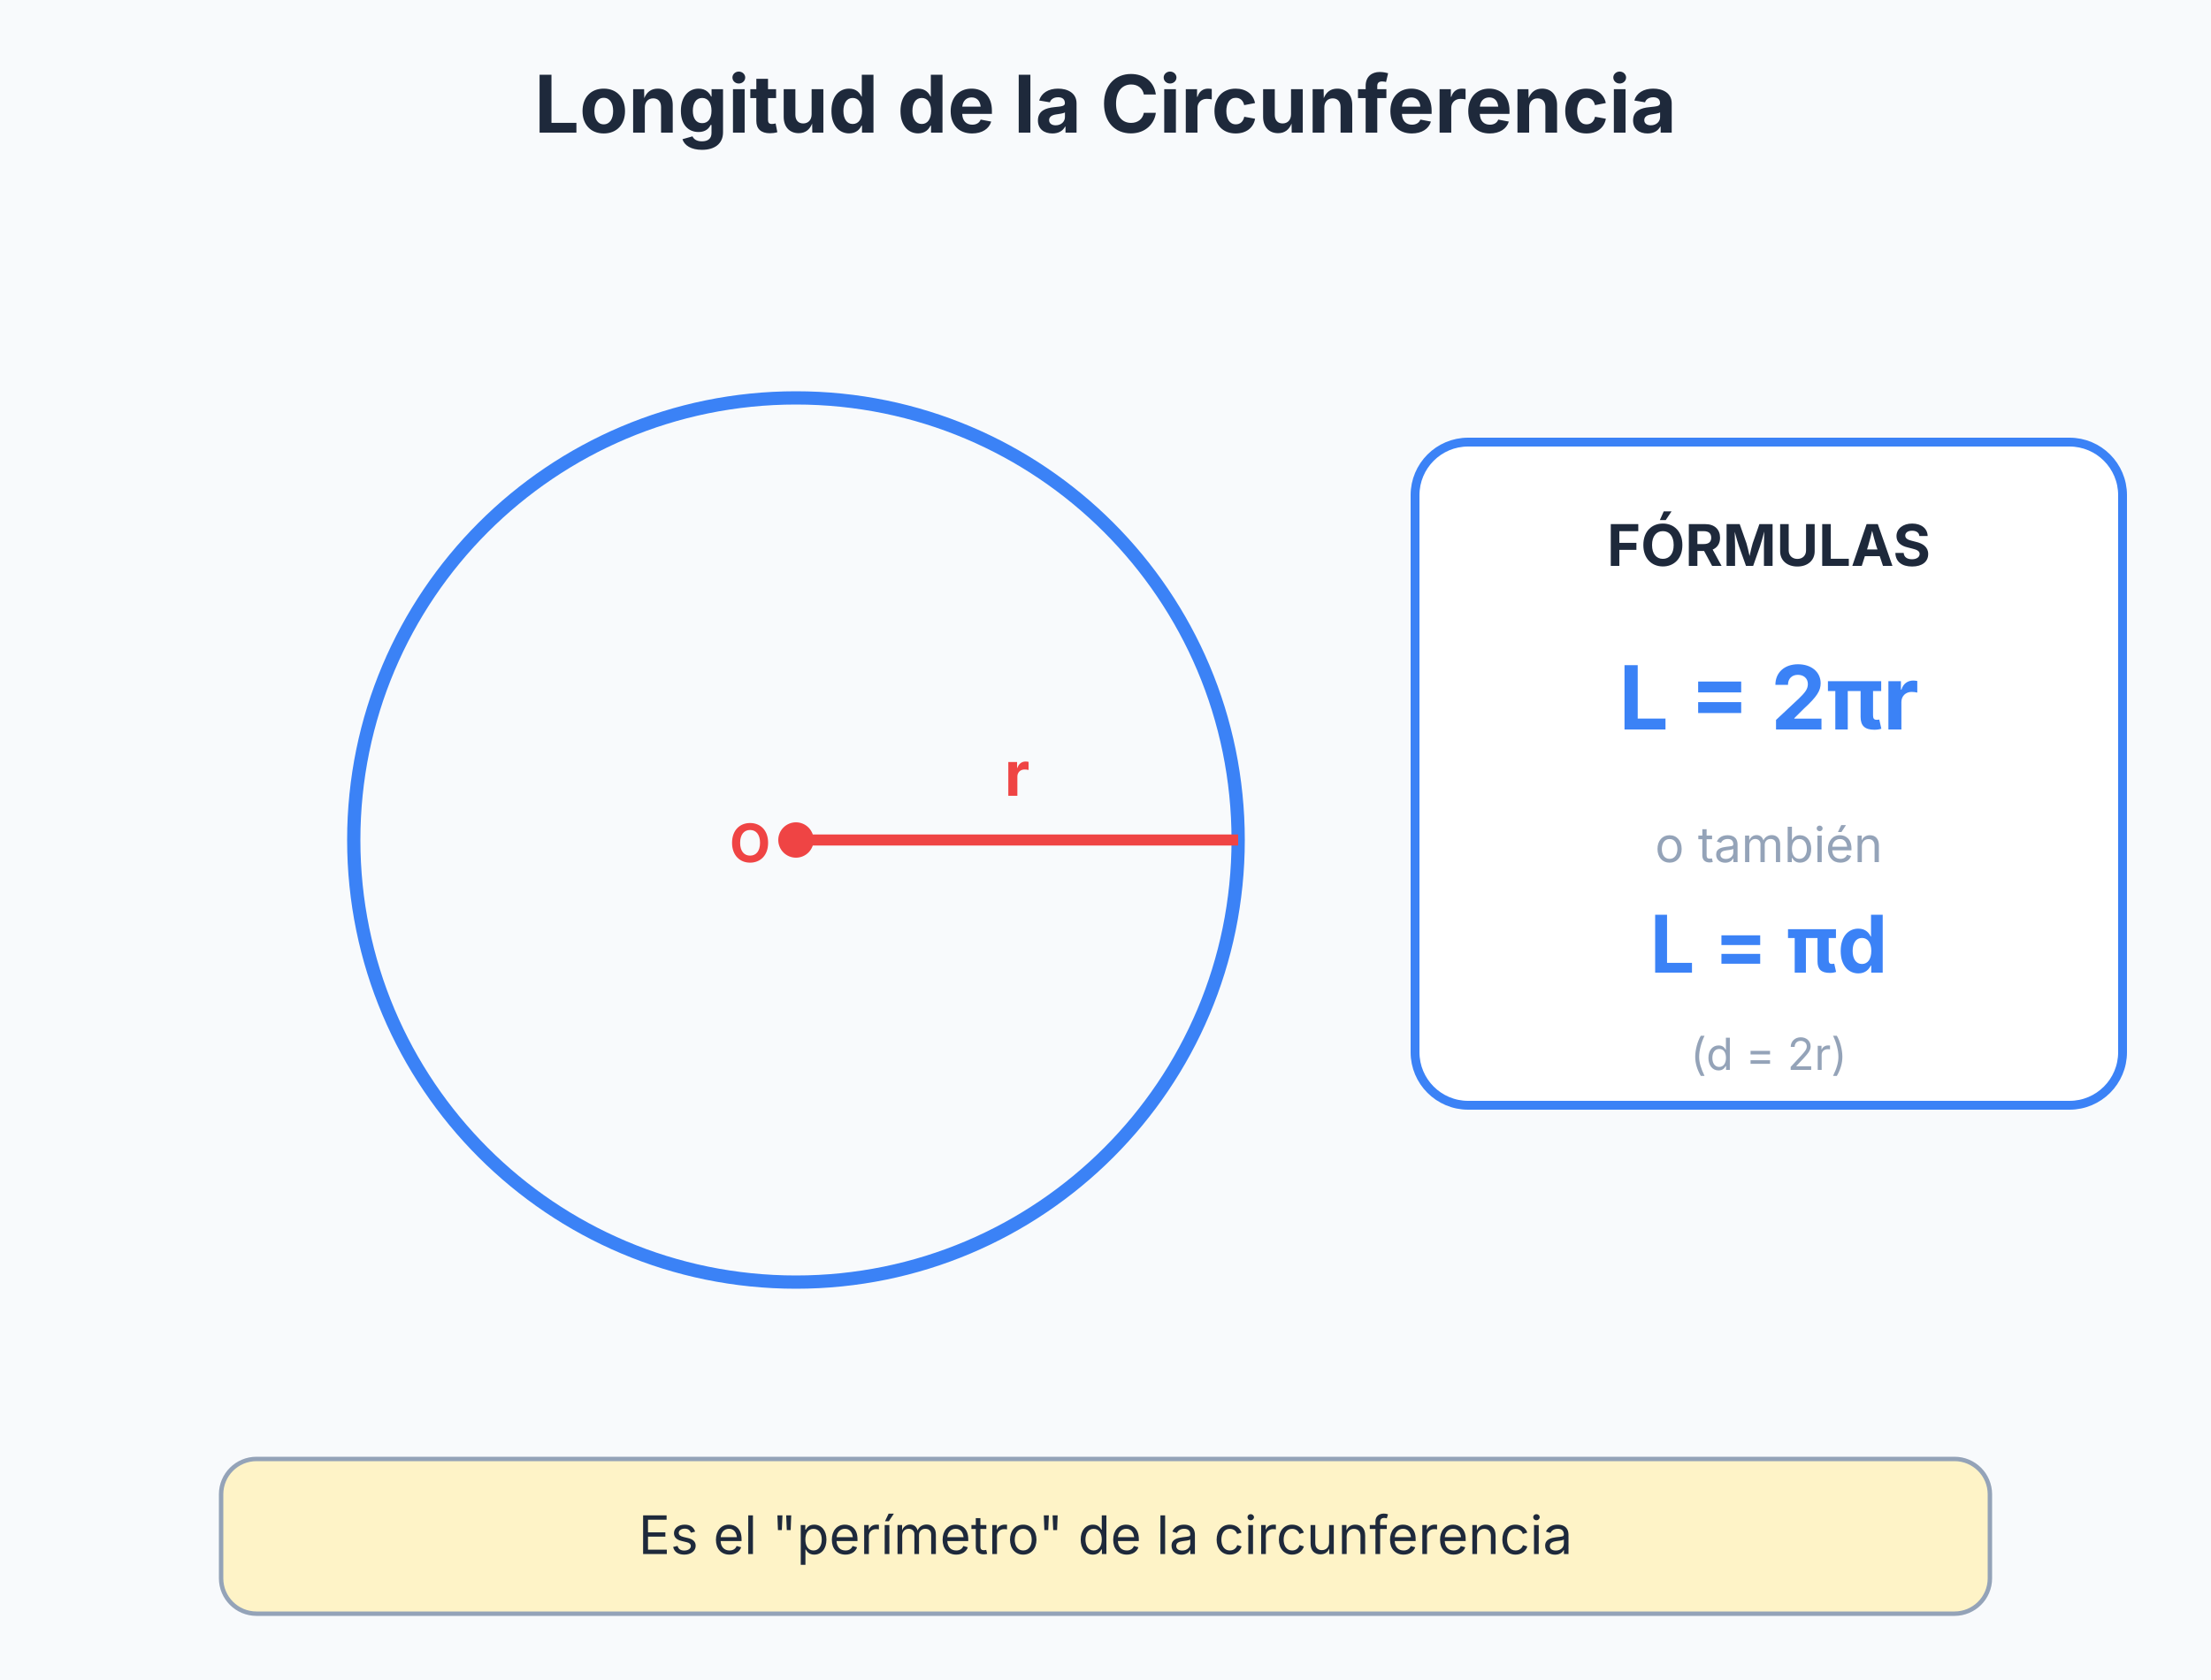
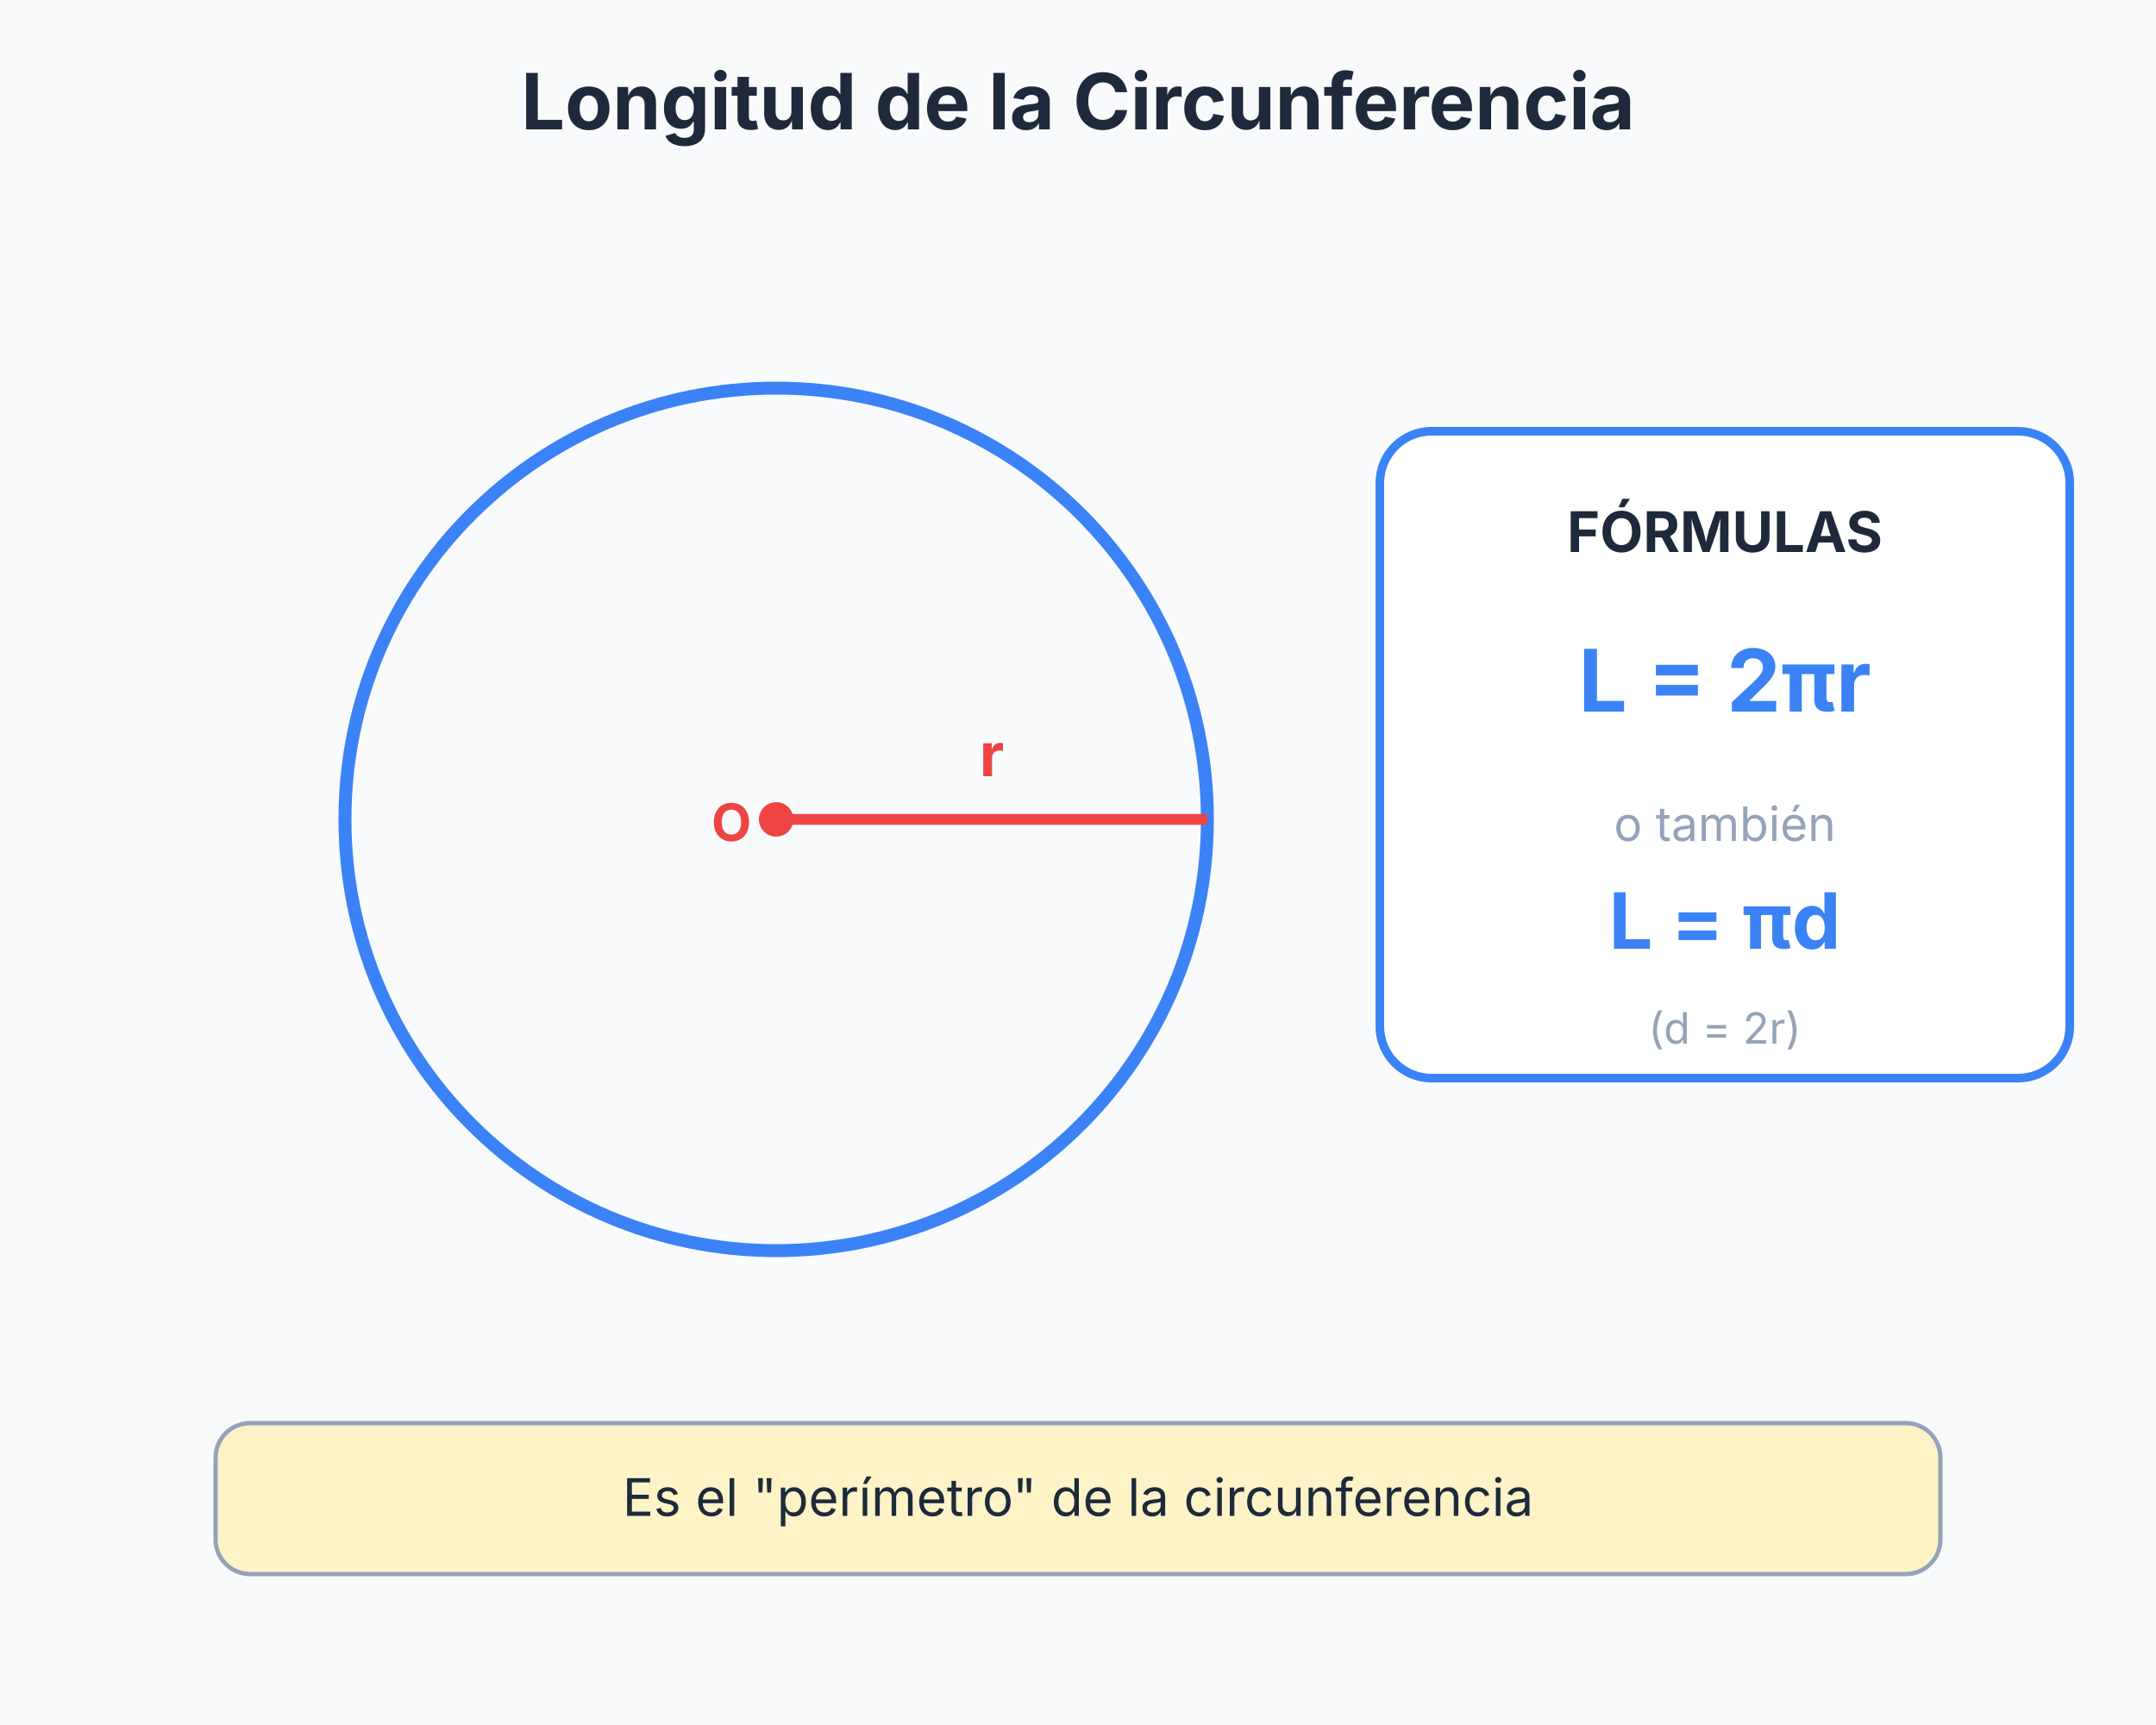
- <svg xmlns="http://www.w3.org/2000/svg" viewBox="0 0 500 380" style="font-family: 'Inter', 'Segoe UI', system-ui, sans-serif;">
-   <rect width="500" height="380" fill="#f8fafc" />
+ <svg xmlns="http://www.w3.org/2000/svg" viewBox="0 0 500 400" style="font-family: 'Inter', 'Segoe UI', system-ui, sans-serif;">
+   <rect width="500" height="400" fill="#f8fafc" />
  <text x="250.00" y="30.00" text-anchor="middle" font-size="18" font-weight="bold" fill="#1e293b">Longitud de la Circunferencia</text>
  <circle cx="180" cy="190" r="100" fill="none" stroke="#3b82f6" stroke-width="3" />
  <circle cx="180" cy="190" r="4" fill="#ef4444" />
  <text x="165.00" y="195.00" text-anchor="start" font-size="12" font-weight="bold" fill="#ef4444">O</text>
  <line x1="180" y1="190" x2="280.00" y2="190.00" stroke="#ef4444" stroke-width="2.5" />
  <text x="230.00" y="180.00" text-anchor="middle" font-size="14" font-weight="bold" fill="#ef4444">r</text>
  <rect x="320" y="100" width="160" height="150" rx="12" fill="white" stroke="#3b82f6" stroke-width="2" />
  <text x="400.00" y="128.00" text-anchor="middle" font-size="13" font-weight="bold" fill="#1e293b">FÓRMULAS</text>
  <text x="400.00" y="165.00" text-anchor="middle" font-size="20" font-weight="bold" fill="#3b82f6">L = 2πr</text>
  <text x="400.00" y="195.00" text-anchor="middle" font-size="11" font-weight="normal" fill="#94a3b8">o también</text>
  <text x="400.00" y="220.00" text-anchor="middle" font-size="18" font-weight="bold" fill="#3b82f6">L = πd</text>
  <text x="400.00" y="242.00" text-anchor="middle" font-size="10" font-weight="normal" fill="#94a3b8">(d = 2r)</text>
  <rect x="50" y="330" width="400" height="35" rx="8" fill="#fef3c7" stroke="#94a3b8" />
  <text x="250.0" y="351.5" text-anchor="middle" font-size="12" fill="#1e293b">Es el "perímetro" de la circunferencia</text>
</svg>
